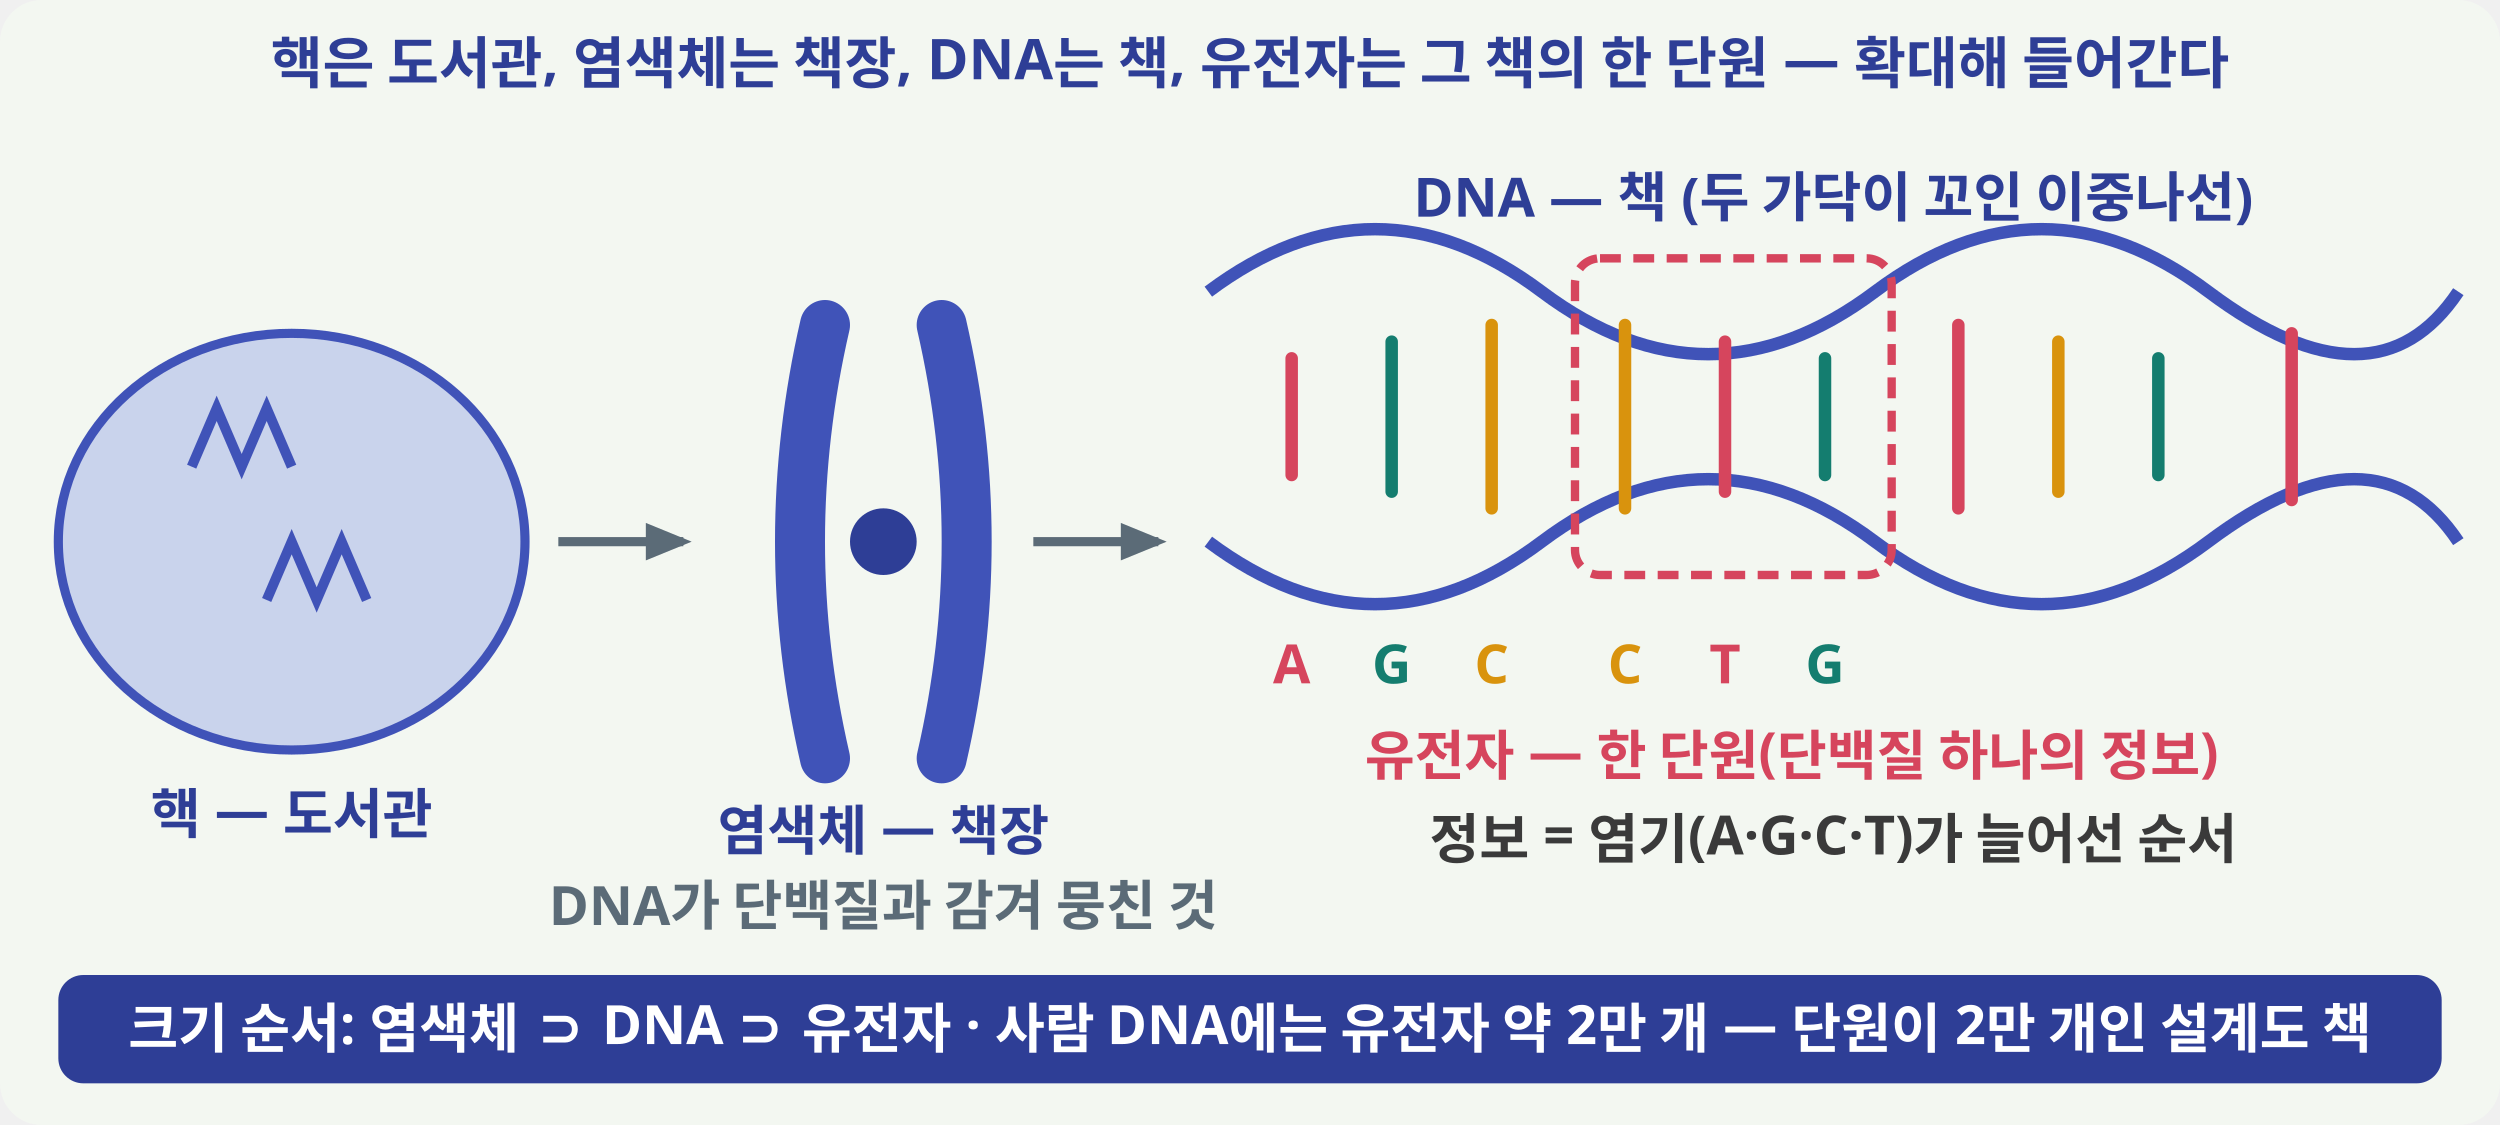
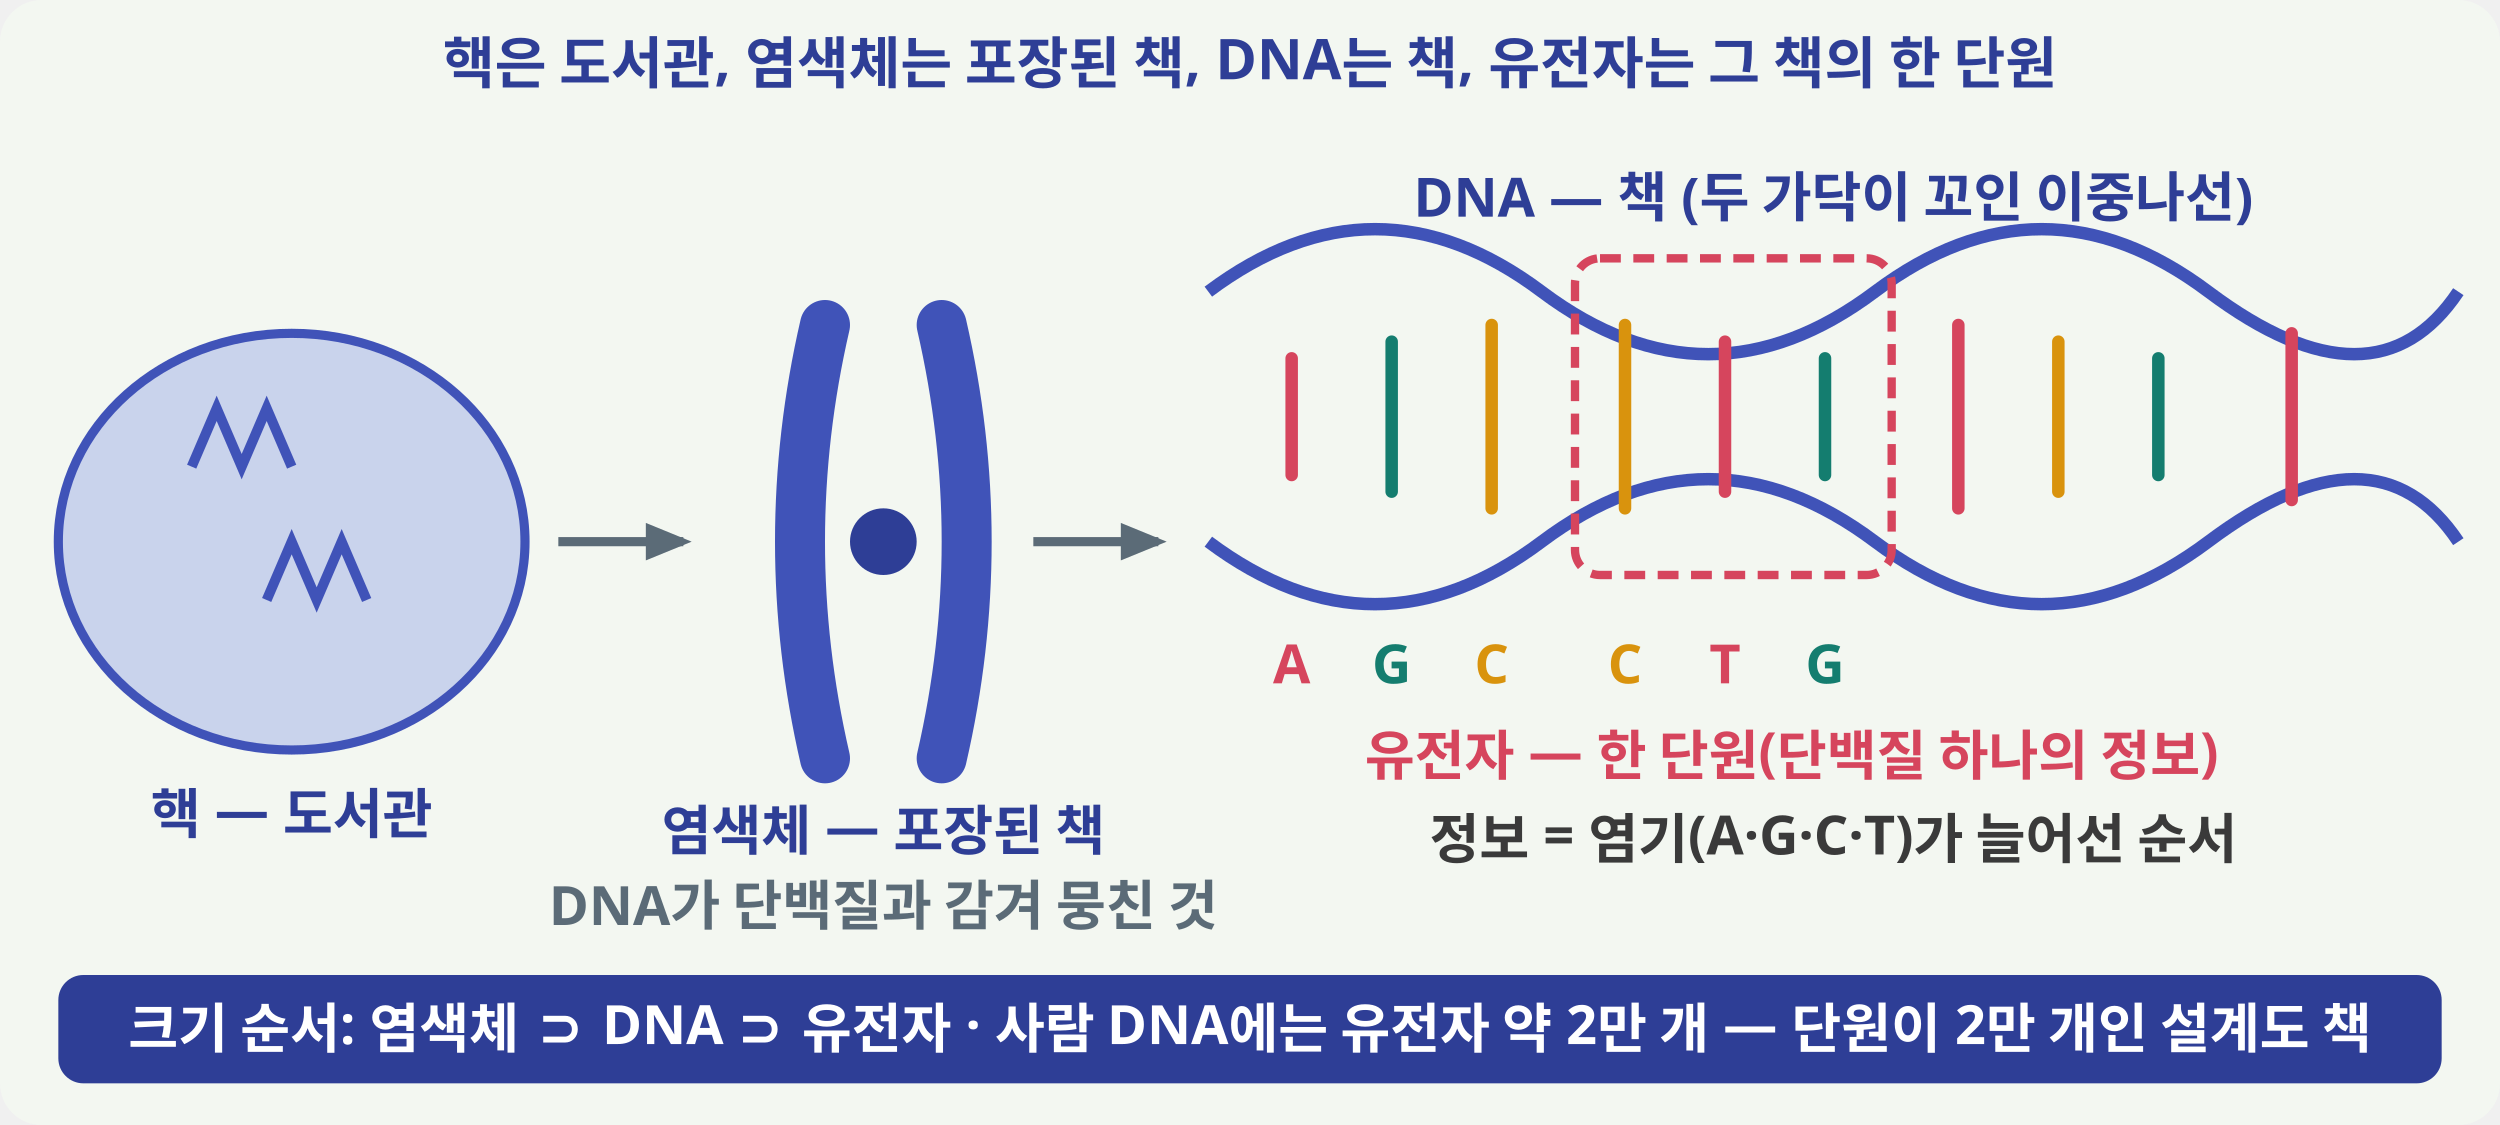
<svg width="600" height="270" viewBox="0 0 600 270" font-family="PC Sans">
  <defs>
    <marker id="axP-1306-01" markerUnits="userSpaceOnUse" markerWidth="11" markerHeight="9" refX="9" refY="4.5" orient="auto">
      <path d="M0,0 L11,4.5 L0,9 Z" fill="#5B6B77" />
    </marker>
  </defs>
  <rect width="600" height="270" rx="10" fill="#F3F7F1" />
-   <text x="300" y="20" text-anchor="middle" font-size="13.5" font-weight="900" fill="#2E3E96">핵은 도서관, 염색체는 책장, DNA는 책, 유전자는 그 책의 한 단원 — 확대해 들어간다</text>
+   <text x="300" y="20" text-anchor="middle" font-size="13.5" font-weight="900" fill="#2E3E96">핵은 도서관, 염색체는 포장된 책, DNA는 책, 유전자는 그 책의 한 단원</text>
  <g transform="translate(70,130)">
    <ellipse rx="56" ry="50" fill="#C9D3EC" stroke="#4053B8" stroke-width="2.2" />
    <g fill="#4053B8">
      <path d="M-24,-18 l6,-14 l6,14 l6,-14 l6,14" stroke="#4053B8" stroke-width="2.4" fill="none" />
      <path d="M-6,14 l6,-14 l6,14 l6,-14 l6,14" stroke="#4053B8" stroke-width="2.4" fill="none" />
    </g>
    <text x="0" y="70" text-anchor="middle" font-size="13" font-weight="900" fill="#2E3E96">핵 — 도서관</text>
  </g>
  <path d="M134,130 H164" stroke="#5B6B77" stroke-width="2.2" fill="none" marker-end="url(#axP-1306-01)" />
  <g transform="translate(212,130)">
    <path d="M-14,-52 q-12,52 0,104 M14,-52 q12,52 0,104" stroke="#4053B8" stroke-width="12" stroke-linecap="round" fill="none" />
    <circle r="8" fill="#2E3E96" />
-     <text x="0" y="74" text-anchor="middle" font-size="13" font-weight="900" fill="#2E3E96">염색체 — 책장</text>
+     <text x="0" y="74" text-anchor="middle" font-size="13" font-weight="900" fill="#2E3E96">염색체 — 포장된 책</text>
    <text x="0" y="92" text-anchor="middle" font-size="13" font-weight="700" fill="#5B6B77">DNA가 단백질과 감겨 뭉친 것</text>
  </g>
  <path d="M248,130 H278" stroke="#5B6B77" stroke-width="2.2" fill="none" marker-end="url(#axP-1306-01)" />
  <g transform="translate(290,0)">
    <path d="M0,70 q40,-30 80,0 t80,0 t80,0 t60,0" stroke="#4053B8" stroke-width="3" fill="none" />
    <path d="M0,130 q40,30 80,0 t80,0 t80,0 t60,0" stroke="#4053B8" stroke-width="3" fill="none" />
    <g stroke-width="3" stroke-linecap="round">
      <path d="M20,86 V114" stroke="#D6455D" />
      <path d="M44,82 V118" stroke="#147D6F" />
      <path d="M68,78 V122" stroke="#D9930D" />
      <path d="M100,78 V122" stroke="#D9930D" />
      <path d="M124,82 V118" stroke="#D6455D" />
      <path d="M148,86 V114" stroke="#147D6F" />
      <path d="M180,78 V122" stroke="#D6455D" />
      <path d="M204,82 V118" stroke="#D9930D" />
      <path d="M228,86 V114" stroke="#147D6F" />
      <path d="M260,80 V120" stroke="#D6455D" />
    </g>
    <text x="20" y="164" text-anchor="middle" font-size="13" font-weight="900" fill="#D6455D">A</text>
    <text x="44" y="164" text-anchor="middle" font-size="13" font-weight="900" fill="#147D6F">G</text>
    <text x="68" y="164" text-anchor="middle" font-size="13" font-weight="900" fill="#D9930D">C</text>
    <text x="100" y="164" text-anchor="middle" font-size="13" font-weight="900" fill="#D9930D">C</text>
    <text x="124" y="164" text-anchor="middle" font-size="13" font-weight="900" fill="#D6455D">T</text>
    <text x="148" y="164" text-anchor="middle" font-size="13" font-weight="900" fill="#147D6F">G</text>
    <text x="150" y="52" text-anchor="middle" font-size="13" font-weight="900" fill="#2E3E96">DNA — 책 (두 가닥이 꼬인 이중나선)</text>
    <rect x="88" y="62" width="76" height="76" rx="6" fill="none" stroke="#D6455D" stroke-width="2" stroke-dasharray="5 3" />
    <text x="140" y="186" text-anchor="middle" font-size="13" font-weight="900" fill="#D6455D">유전자 — 한 단원(단백질 하나의 정보)</text>
    <text x="150" y="206" text-anchor="middle" font-size="13" font-weight="800" fill="#3A3A3A">정보 = 염기(A·G·C·T)가 늘어선 순서</text>
  </g>
  <rect x="14" y="234" width="572" height="26" rx="6" fill="#2E3E96" />
  <text x="300" y="251.5" text-anchor="middle" font-size="13" font-weight="900" fill="#FFF">크기 순서: 염색체 ⊃ DNA ⊃ 유전자 · 사람 DNA에는 유전자 약 2만 개 — 단원이 2만 개인 설계도 책</text>
</svg>
